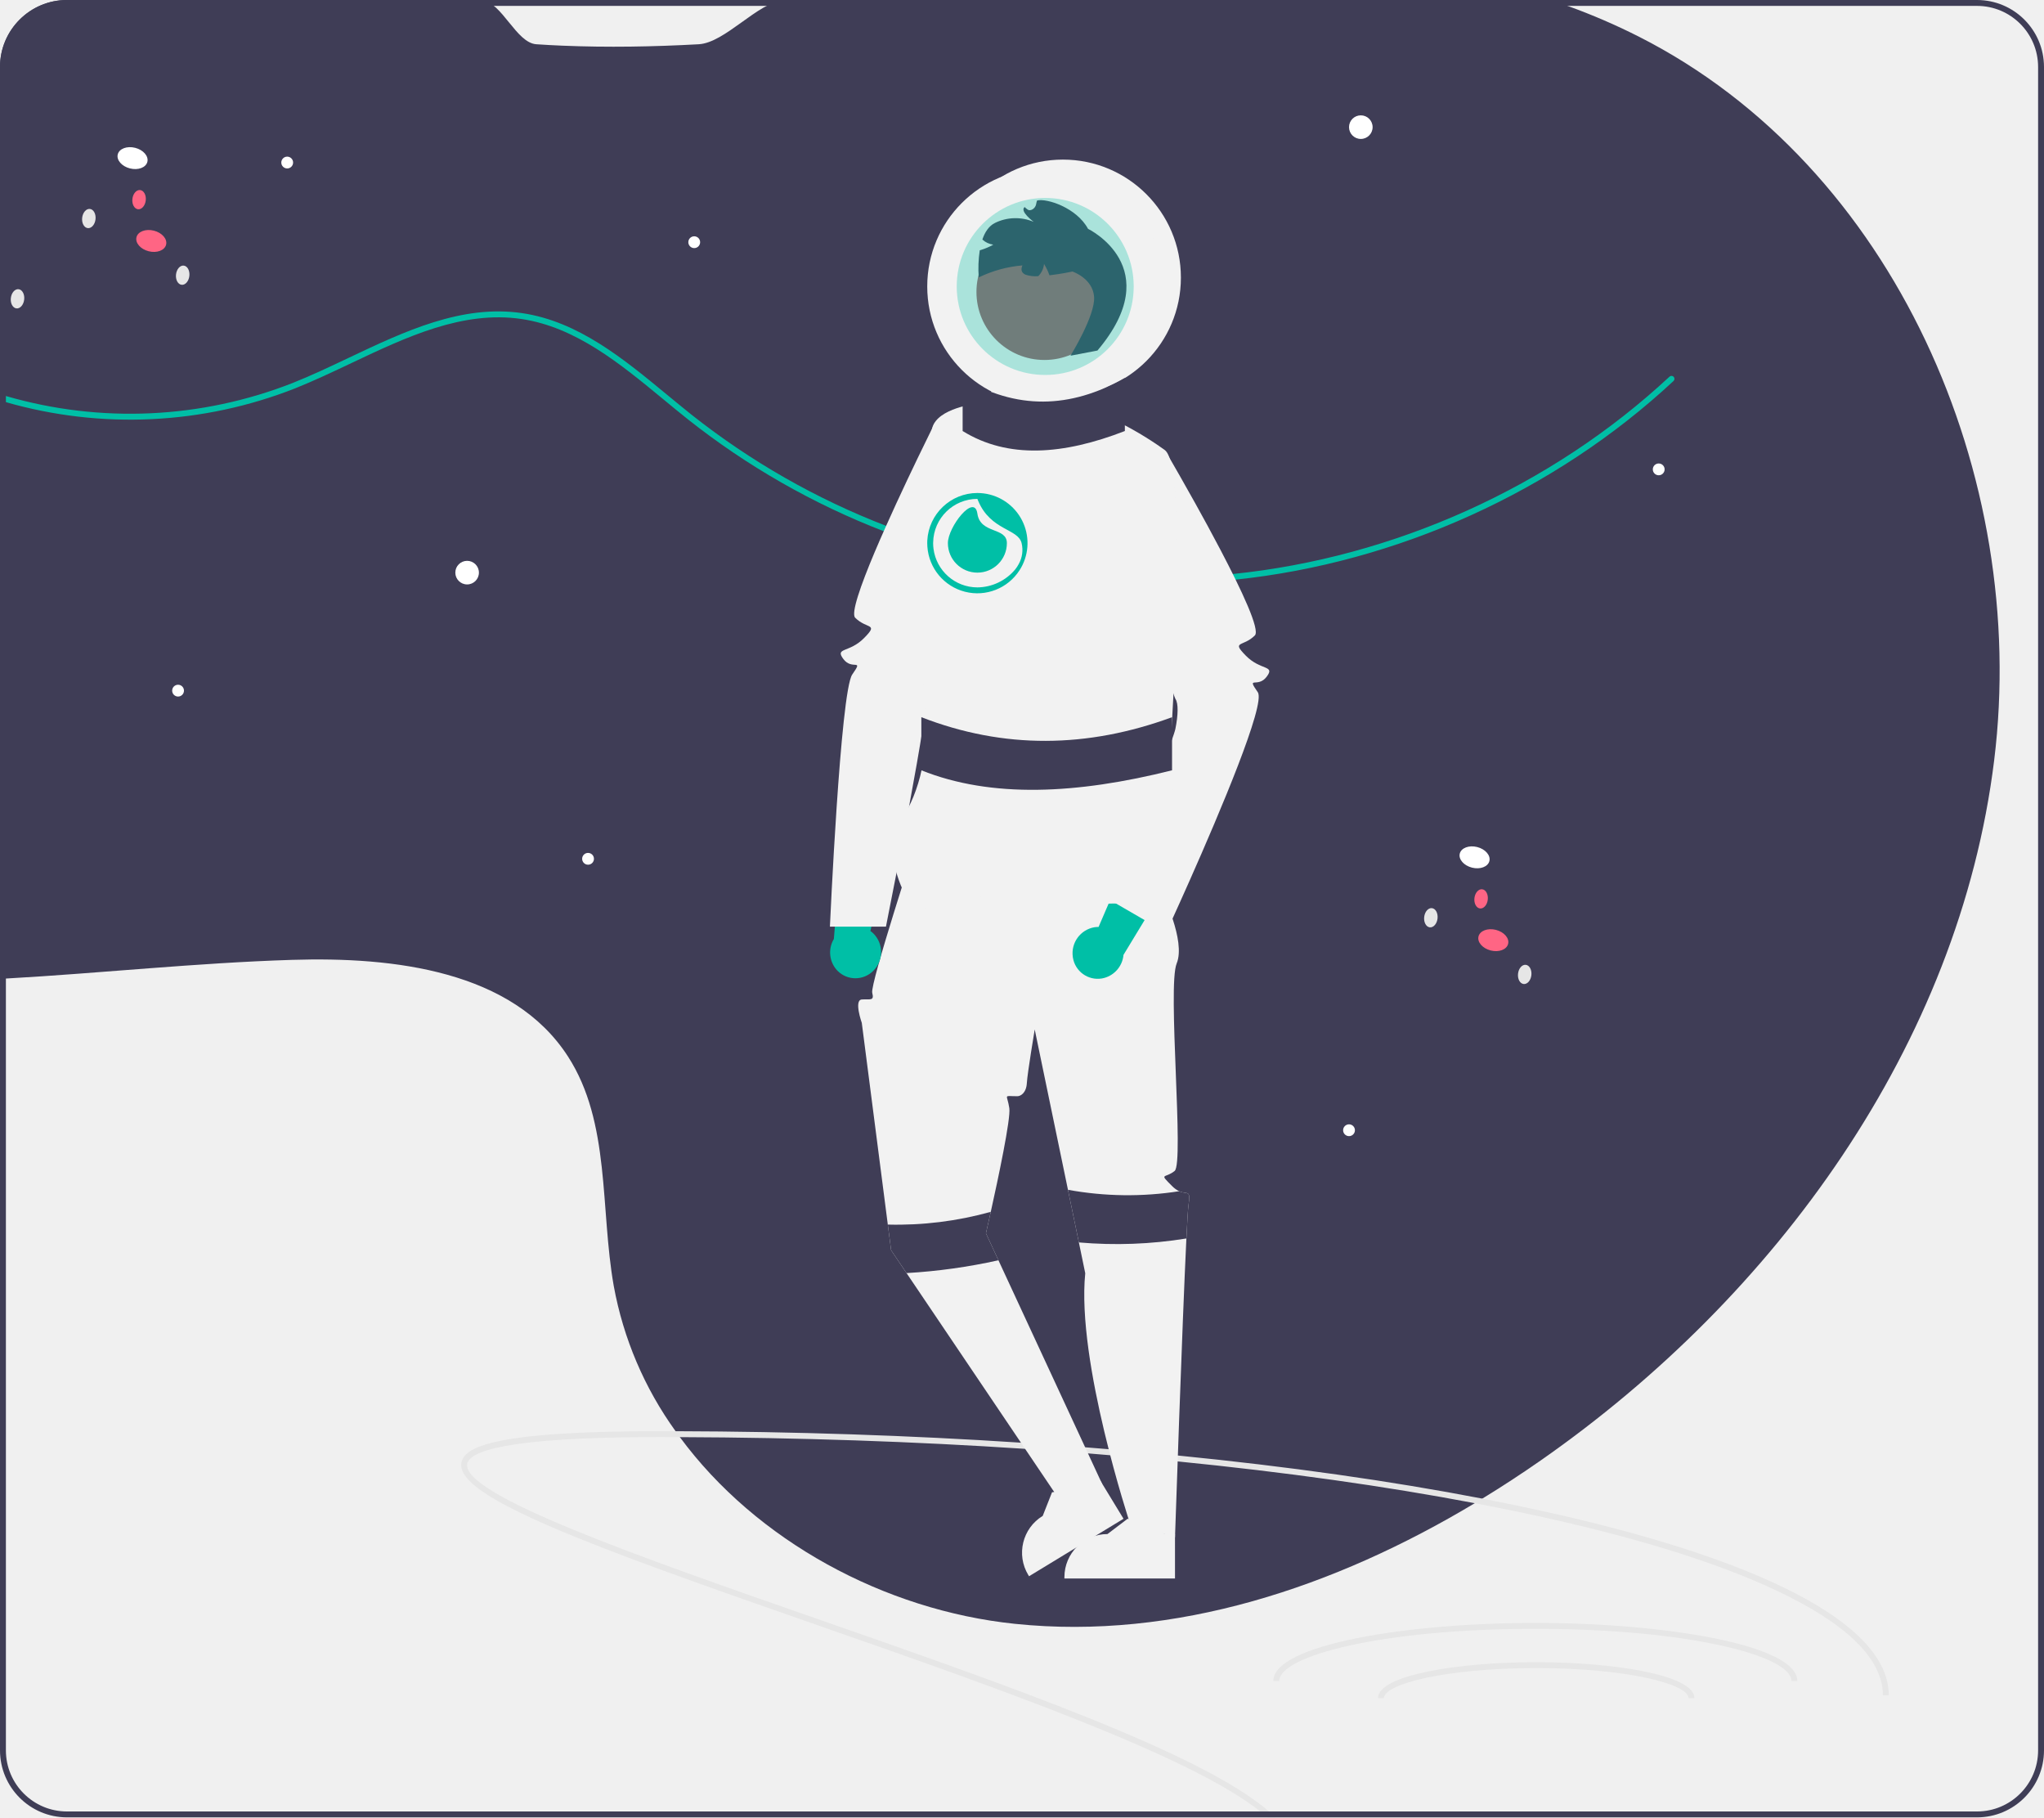
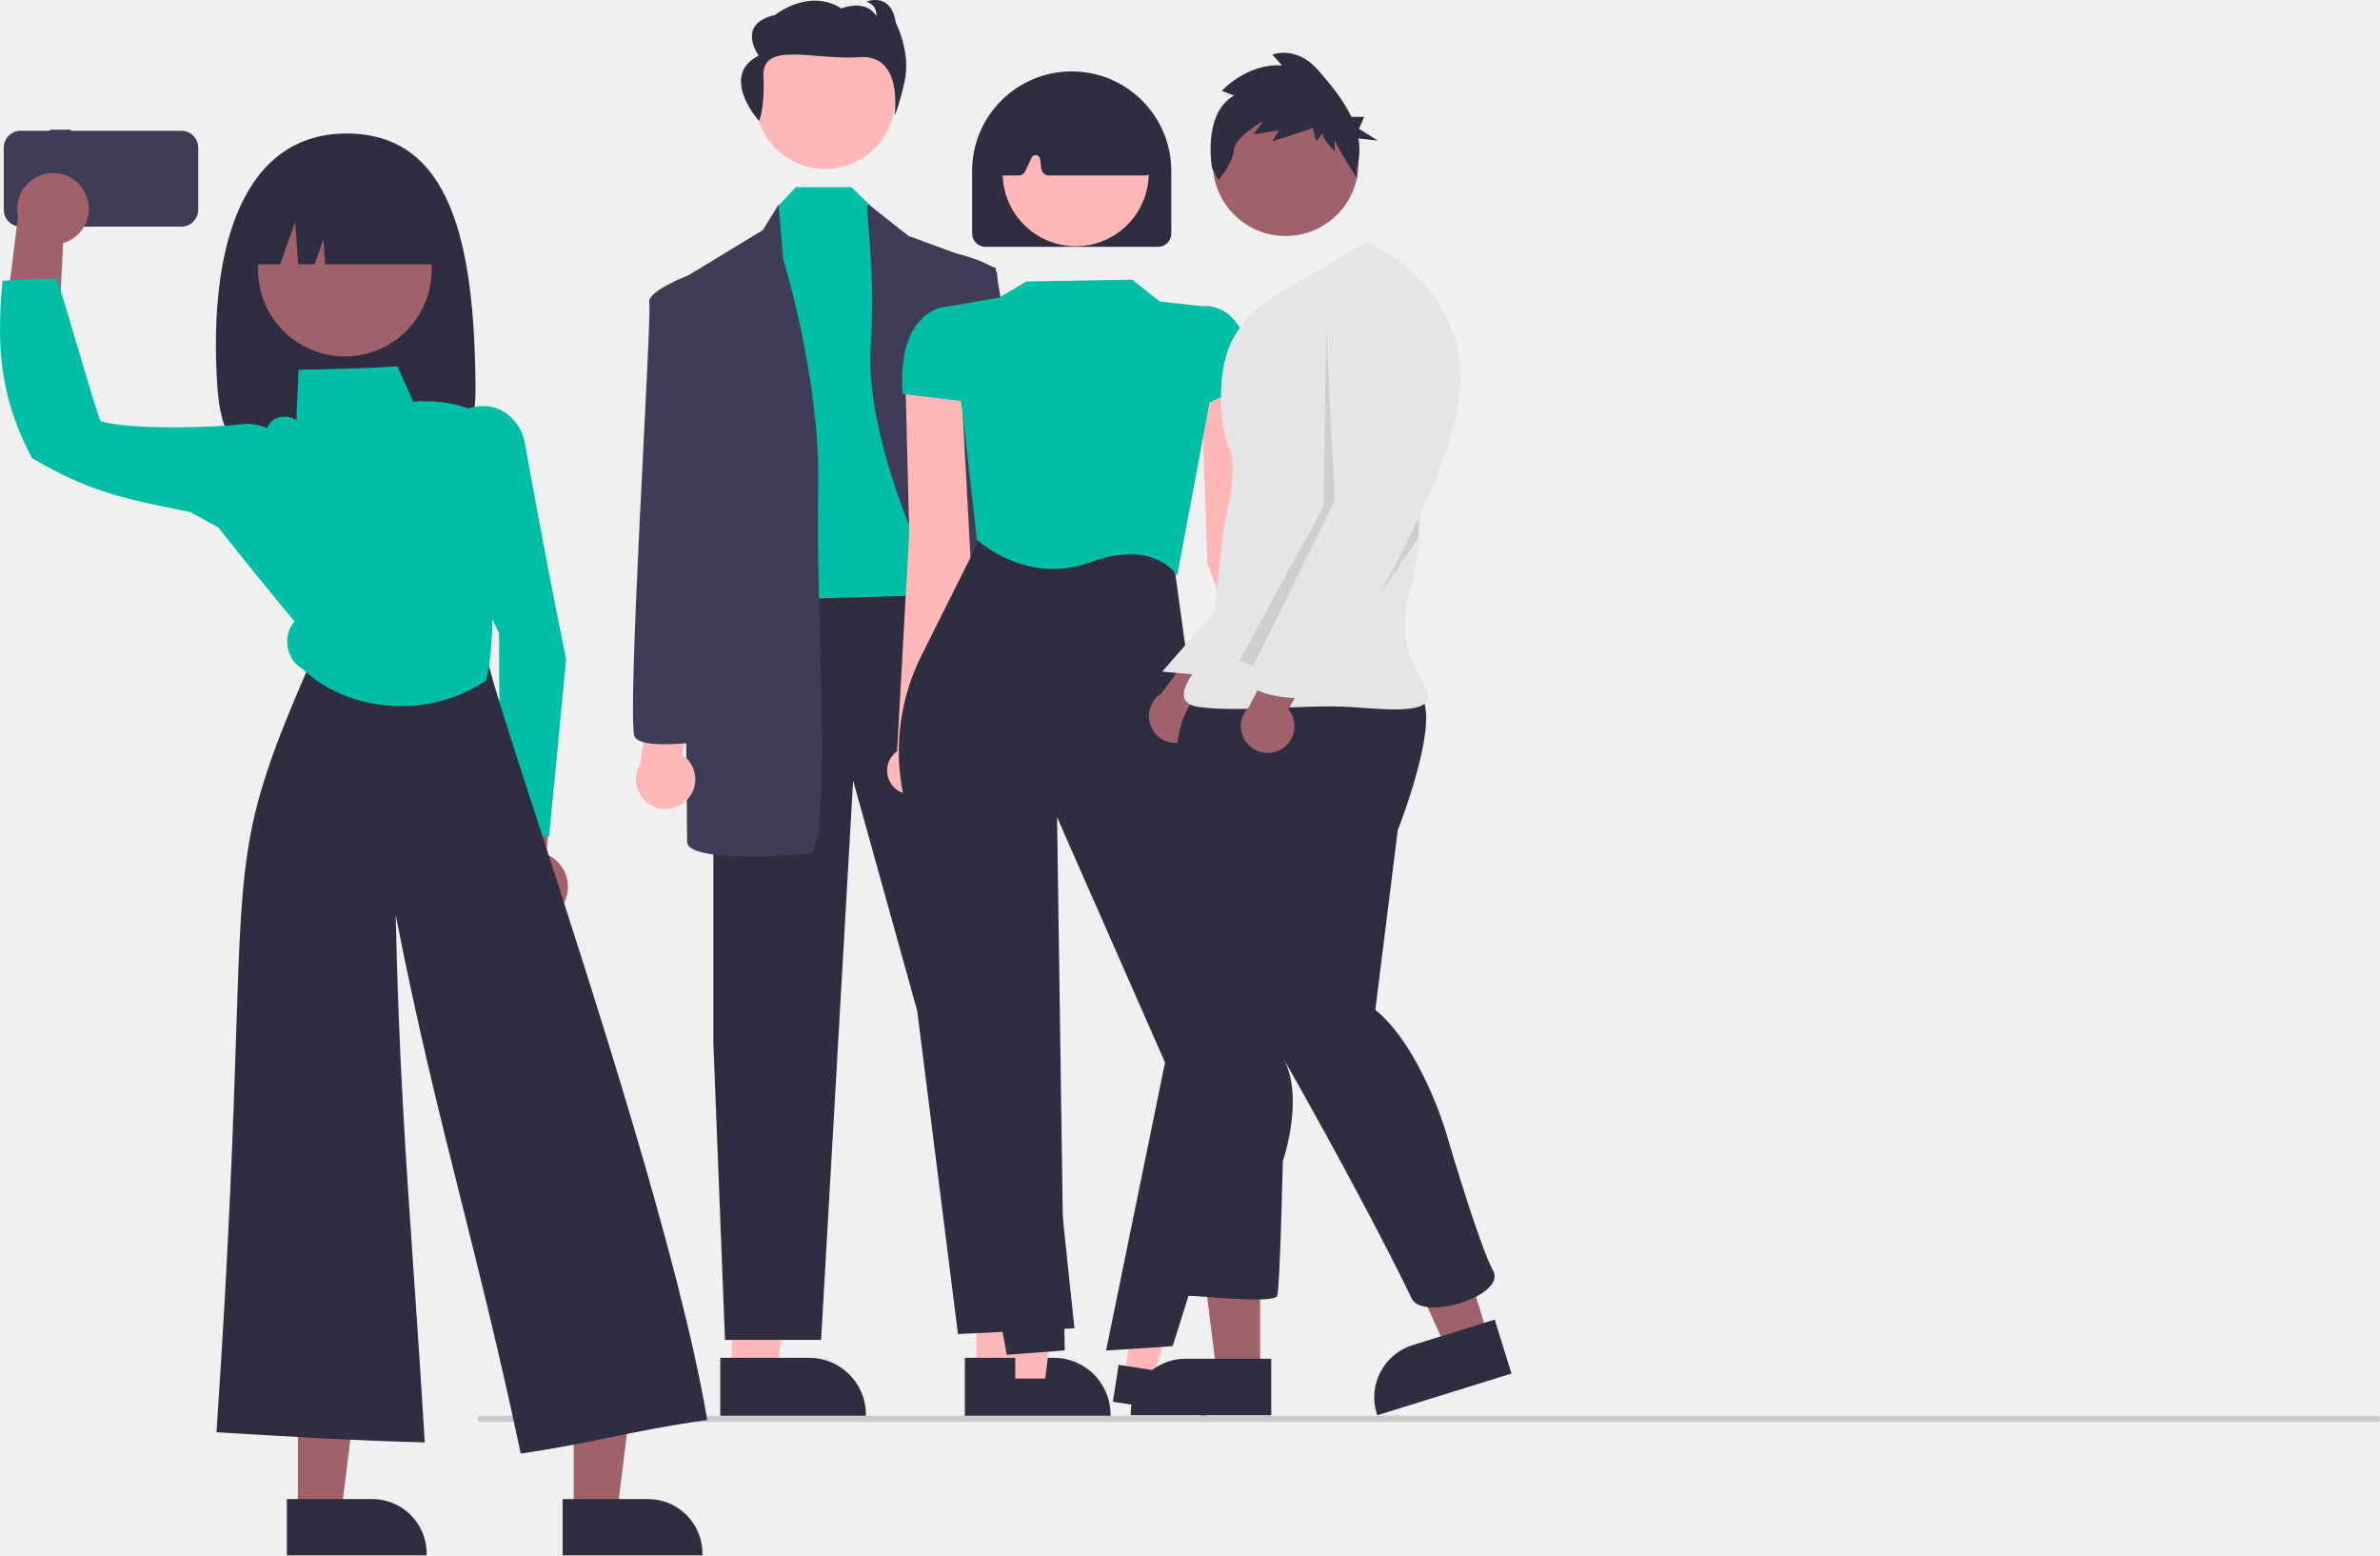
- <svg xmlns="http://www.w3.org/2000/svg" data-name="Layer 1" width="693" height="616" viewBox="0 0 693 616">
-   <path d="M929.6,399.75c-11.9,96.32-74.08,181.71-153.68,237.23q-9.69,6.765-19.86,12.98c-.85.52-1.7,1.04-2.55,1.55-47.3,28.38-101.49,46.56-155.93,40.89-44.23-4.6-87.66-28.13-113.58-63.28-.49-.66-.98-1.34-1.45-2.01a121.428,121.428,0,0,1-20.96-49.22c-4.66-26.29-1.04-55.36-15.52-77.79-18.78-29.1-59-33.84-93.61-32.75-32.35,1.01-64.65,4.51-96.96,6.33-.66.04-1.33.07-2,.11V164.69A22.717,22.717,0,0,1,276.19,142H416.92c6.81.89,11.63,14.55,18.42,15q4.41.3,8.81.48c15.43.64,30.84.37,46.23-.48,8.99-.49,19.98-14.18,28.96-15H779.2c1.94.64,3.86,1.31,5.78,2a214.757,214.757,0,0,1,24.2,10.44C895.74,198.33,941.5,303.43,929.6,399.75Z" transform="translate(-253.5 -142)" fill="#3f3d56" />
-   <path d="M820.89,271.14c-40.29,37.5-93.66,61.56-148.48,67.33q-8.07.855-16.18,1.17c-1.2.05-2.4.08-3.61.11-1.96.05-3.93.07-5.89.07q-3.525,0-7.05-.1a255.884,255.884,0,0,1-40.52-4.43c-.49-.1-.97-.19-1.46-.29q-3.165-.615-6.31-1.32-6.03-1.335-12-2.96c-1.29-.35-2.58-.71-3.87-1.09-1.85-.53-3.69-1.09-5.53-1.66-.69-.22-1.38-.43-2.07-.66q-1.05-.33-2.1-.69-6.405-2.1-12.7-4.56a255.242,255.242,0,0,1-66.37-37.91c-2.78-2.21-5.6-4.53-8.32-6.78-14.62-12.06-29.74-24.53-48.17-27.25-19.9-2.93-39.02,6.13-57.5,14.89-6.27,2.97-12.75,6.04-19.16,8.61a152.671,152.671,0,0,1-98.1,4.69c-.67-.18-1.34-.38-2-.58v-2.09c.66.2,1.33.4,2,.59a150.753,150.753,0,0,0,97.36-4.47c6.35-2.54,12.81-5.6,19.05-8.56,18.75-8.89,38.14-18.08,58.64-15.06,18.98,2.8,34.32,15.45,49.15,27.69,2.72,2.24,5.53,4.56,8.29,6.76a253.092,253.092,0,0,0,65.94,37.65h.01c4.02,1.56,8.09,3.03,12.18,4.39.59.19,1.18.38,1.77.58.66.21,1.33.42,1.99.63q2.535.81,5.08,1.54,2.49.75,5.01,1.42h.01q6.45,1.755,12.98,3.17c1.97.44,3.94.84,5.93,1.22.43.09.87.17,1.31.25a252.999,252.999,0,0,0,38.86,4.26h.01q6.795.21,13.57.05c1.18-.03,2.35-.07,3.52-.11q7.665-.3,15.31-1.08h.01c54.65-5.59,107.89-29.51,148.05-66.89a1.001,1.001,0,0,1,1.36,1.47Z" transform="translate(-253.5 -142)" fill="#00bfa6" />
-   <path d="M253.81,232.94a2.31,2.31,0,0,1-.31.72v-2.79A2.819,2.819,0,0,1,253.81,232.94Z" transform="translate(-253.5 -142)" fill="#ff6584" />
-   <ellipse cx="259.439" cy="243.279" rx="3.272" ry="2.276" transform="translate(-264.6456 332.0982) rotate(-83.62433)" fill="#e6e6e6" />
-   <ellipse cx="262.222" cy="264.487" rx="3.272" ry="2.276" transform="translate(-283.2484 353.7167) rotate(-83.62433)" fill="#3f3d56" />
-   <ellipse cx="753.442" cy="432.594" rx="3.601" ry="5.177" transform="translate(-104.4842 914.6788) rotate(-75.77932)" fill="#fff" />
-   <ellipse cx="719.599" cy="432.376" rx="3.601" ry="5.177" transform="translate(-129.8024 881.7077) rotate(-75.77932)" fill="#3f3d56" />
-   <ellipse cx="759.793" cy="460.673" rx="3.601" ry="5.177" transform="translate(-126.9114 942.016) rotate(-75.77932)" fill="#ff6584" />
-   <ellipse cx="770.439" cy="472.279" rx="3.272" ry="2.276" transform="translate(-37.97424 1043.508) rotate(-83.62433)" fill="#e6e6e6" />
-   <ellipse cx="773.222" cy="493.487" rx="3.272" ry="2.276" transform="translate(-56.57703 1065.126) rotate(-83.62433)" fill="#3f3d56" />
-   <ellipse cx="738.622" cy="453.071" rx="3.272" ry="2.276" transform="translate(-47.16909 994.8123) rotate(-83.62433)" fill="#e6e6e6" />
-   <ellipse cx="755.653" cy="446.673" rx="3.272" ry="2.276" transform="translate(-25.66983 1006.051) rotate(-83.62433)" fill="#ff6584" />
-   <ellipse cx="734.671" cy="429.386" rx="3.272" ry="2.276" transform="translate(-27.14252 969.8313) rotate(-83.62433)" fill="#3f3d56" />
-   <ellipse cx="298.442" cy="195.594" rx="3.601" ry="5.177" transform="translate(-217.9726 294.8423) rotate(-75.77932)" fill="#fff" />
-   <ellipse cx="264.599" cy="195.376" rx="3.601" ry="5.177" transform="translate(-243.2908 261.8712) rotate(-75.77932)" fill="#3f3d56" />
-   <ellipse cx="304.793" cy="223.673" rx="3.601" ry="5.177" transform="translate(-240.3998 322.1794) rotate(-75.77932)" fill="#ff6584" />
-   <ellipse cx="315.439" cy="235.279" rx="3.272" ry="2.276" transform="translate(-206.9137 380.6402) rotate(-83.62433)" fill="#e6e6e6" />
-   <ellipse cx="318.222" cy="256.487" rx="3.272" ry="2.276" transform="translate(-225.5165 402.2587) rotate(-83.62433)" fill="#3f3d56" />
-   <ellipse cx="283.622" cy="216.071" rx="3.272" ry="2.276" transform="translate(-216.1085 331.9446) rotate(-83.62433)" fill="#e6e6e6" />
-   <ellipse cx="300.653" cy="209.673" rx="3.272" ry="2.276" transform="translate(-194.6093 343.183) rotate(-83.62433)" fill="#ff6584" />
-   <ellipse cx="279.671" cy="192.386" rx="3.272" ry="2.276" transform="translate(-196.082 306.9636) rotate(-83.62433)" fill="#3f3d56" />
-   <circle cx="158.373" cy="194.095" r="4" fill="#fff" />
-   <circle cx="60.373" cy="234.095" r="2" fill="#fff" />
-   <circle cx="457.373" cy="383.095" r="2" fill="#fff" />
-   <circle cx="199.373" cy="291.095" r="2" fill="#fff" />
-   <circle cx="235.373" cy="82.095" r="2" fill="#fff" />
-   <circle cx="562.373" cy="159.095" r="2" fill="#fff" />
-   <circle cx="97.373" cy="55.095" r="2" fill="#fff" />
-   <circle cx="461.373" cy="43.095" r="4" fill="#fff" />
-   <path d="M893.87,716.6h-2c0-11.54-10.81-22.83-32.14-33.56-20.87-10.5-50.79-19.94-88.91-28.05q-8.46-1.8-17.31-3.48c-30.52-5.8-64.43-10.55-100.75-14.16q-11.265-1.125-22.85-2.09c-2.5-.22-5.02-.42-7.55-.63q-10.545-.825-21.31-1.54c-37.46-2.48-76.79-3.83-117.05-3.97-2.37-.02-4.75-.02-7.13-.02-52.43,0-64.27,4.95-64.97,9.11-1.79,10.52,58.85,31.65,117.49,52.1C594.3,712.93,661.01,736.19,683.73,756c.77.67,1.49,1.34,2.16,2h-2.75c-.73-.66-1.52-1.33-2.36-2C656.79,736.84,589.5,713.38,528.73,692.19c-74.94-26.12-120.77-42.72-118.81-54.32.85-5.02,9.23-10.77,66.95-10.77,1.89,0,3.79,0,5.68.01,40.25.11,79.58,1.43,117.08,3.89q10.995.705,21.77,1.56c2.67.21,5.33.42,7.98.65q11.88.99,23.45,2.14c37.28,3.7,72.05,8.6,103.23,14.61q7.74,1.5,15.18,3.08C850.32,669.86,893.87,692.43,893.87,716.6Z" transform="translate(-253.5 -142)" fill="#e6e6e6" />
-   <path d="M862.873,711.779h-2c0-8.54-34.888-17.684-86.825-17.684-51.936,0-86.824,9.144-86.824,17.684h-2c0-12.321,45.162-19.684,88.824-19.684S862.873,699.458,862.873,711.779Z" transform="translate(-253.5 -142)" fill="#e6e6e6" />
-   <path d="M827.976,717.595h-2c0-4.823-21.207-10.198-51.637-10.198s-51.637,5.375-51.637,10.198h-2c0-7.923,27.635-12.198,53.637-12.198S827.976,709.672,827.976,717.595Z" transform="translate(-253.5 -142)" fill="#e6e6e6" />
-   <circle cx="360.373" cy="94.095" r="40" fill="#f2f2f2" />
-   <circle cx="354.373" cy="97.095" r="40" fill="#f2f2f2" />
-   <path d="M651.872,677.04,614.38,677.039V676.565a14.594,14.594,0,0,1,14.593-14.593h.001l6.848-5.196L648.6,661.973l3.273 0Z" transform="translate(-253.5 -142)" fill="#f2f2f2" />
-   <path d="M634.419,656.791l-32.033,19.483-.246-.405a14.594,14.594,0,0,1,4.884-20.051l.001-0,3.151-7.998,13.617-2.201,2.796-1.701Z" transform="translate(-253.5 -142)" fill="#f2f2f2" />
-   <path d="M656.443,550.565c-.17,1.2-.42,5.28-.71,11.22-1.41,28.8-3.86,101.31-3.86,101.31l-15.27-4.75s-18.16-54.78-15.16-84.78l-2.16-10.44-3.7-17.84v-.01l-11.27-54.33s-2.47,14.72-2.67,18.17-2.2,4.45-3.2,4.45c-5.01,0-3.47-.89-2.74,4.06.53,3.56-3.81,23.97-6.29,35.13-.96,4.34-1.64,7.28-1.64,7.28l4.24,9.14,35.15,75.8-13.29,7.12-53.02-78.58-5.23-7.75-1.12-8.69-8.82-68.37s-2.75-7.73,0-7.93c2.76-.21,4.32.66,3.54-2.27-.78-2.94,15.22-51.94,15.22-51.94l83,18s8.18,16.26,5,24c-3.19,7.74,2.61,67.68-.7,70.34-3.3,2.66-5.43.53-.87,5.1a8.386,8.386,0,0,0,2.43,1.76C656.123,547.045,657.243,544.965,656.443,550.565Z" transform="translate(-253.5 -142)" fill="#f2f2f2" />
-   <circle cx="354.113" cy="98.96" r="23.056" fill="#a0616a" />
-   <path d="M625.58,260.816l-9.14,1.75s8.5-13.72,8-20c-.5-6.28-7.34-8.53-7.34-8.53s-3.79.82-7.78,1.28a20.061,20.061,0,0,0-1.85-3.85,6.716,6.716,0,0,1-1.96,4.14,10.935,10.935,0,0,1-4.33-.5c-1.58-.72-1.55-1.97-1.03-3.14a41.624,41.624,0,0,0-14.82,4.07,40.899,40.899,0,0,1,.35-9.2c.22-.06.44-.13.66-.2a20.414,20.414,0,0,0,3.92-1.71,6.752,6.752,0,0,1-3.7-1.74c.84-2.46,2.18-4.59,4.29-5.63a15.815,15.815,0,0,1,13.13-.35s-4.89-3.57-3.09-5.03c.12.12.24.23.37.34.17.14.36.29.54.43,1.11.9,2.77-.37,2.99-1.73a4.586,4.586,0,0,1,.1-.51c.03-.14.07-.28.11-.41a3.394,3.394,0,0,1,.12-.34c3.33-.8,13.4,2.45,17.27,9.61C622.39,219.566,649.44,232.566,625.58,260.816Z" transform="translate(-253.5 -142)" fill="#3f3d56" />
-   <path d="M617.228,466.376a8.934,8.934,0,0,1,7.321-10.083,8.571,8.571,0,0,1,1.413-.103l24.107-55.982L666.606,412.624l-32.198,53.034a8.909,8.909,0,0,1-7.366,8.003,8.526,8.526,0,0,1-9.78-7.053Q617.243,466.492,617.228,466.376Z" transform="translate(-253.5 -142)" fill="#00bfa6" />
-   <path d="M549.697,470.94a8.934,8.934,0,0,0-.006-12.461,8.571,8.571,0,0,0-1.084-.913l13.355-59.471-20.677.341-5.074,61.835a8.909,8.909,0,0,0,1.264,10.803,8.526,8.526,0,0,0,12.057.033Q549.616,471.024,549.697,470.94Z" transform="translate(-253.5 -142)" fill="#00bfa6" />
-   <path d="M682.943,371.385c-3,4-7-.51-3,5.25,2.75,3.96-13.01,41.08-23.1,63.82-4.56,10.29-7.97,17.64-7.97,17.64l-17.01-9.85-1.99-1.15s15.6-39.26,20.62-53.37c.83-2.34,1.38-3.99,1.51-4.65.94-4.69,1.06-8.71,0-10.2a13.905,13.905,0,0,1-.64-1.71c-2.01-5.89-8.13-25.78-13.86-44.59-1.67-5.52-3.32-10.94-4.82-15.89-3.85-12.71-6.74-22.3-6.74-22.3l23,1s.38.64,1.05,1.8c1.6,2.76,4.88,8.45,8.68,15.29,2.74,4.92,5.76,10.45,8.61,15.89,7.26,13.84,13.51,27.17,11.66,29.02-4,4-8.09,1.73-3.05,6.86C680.943,369.385,685.943,367.385,682.943,371.385Z" transform="translate(-253.5 -142)" fill="#f2f2f2" />
-   <path d="M655.44,424.566c-6-5.94-4.89-33.01-4.89-33.01s5.97-90.9-2.11-96.99a112.674,112.674,0,0,0-17.76-10.49c-.36-.16-.55-.25-.55-.25l-5.16-14.55-31.79-1.65-5.55,10.78s-.87.06-2.23.25c-5.08.7-17.02,3.18-15.96,10.91,1.34,9.8-8.12,69.99-11,73s-2.12,14.01,5,21,2,26-3,34a27.385,27.385,0,0,0-3.96,16.34s3.96,21.66,13.96,14.66c3.81-2.67,9.22-3.01,15.73-2.52.063.005.132.013.196.018l-.196.982c9.04.67,20.21,2.94,32.16,2.81l-.354-1.005c.119-.001.235.006.354.005,2.02-.02,4.05-.11,6.11-.29,17.82-1.55,25.69,3.35,28-2C654.75,441.216,661.44,430.506,655.44,424.566Z" transform="translate(-253.5 -142)" fill="#f2f2f2" />
-   <circle cx="354.373" cy="97.095" r="30" fill="#00bfa6" opacity="0.3" />
-   <path d="M593.443,284.385s-4.56,15.14-9.87,32.61c-1.67,5.5-3.42,11.23-5.12,16.8-5.55,18.11-10.61,34.43-11.08,35.08-1.06,1.49-.93,5.51,0,10.2.19.94-.24,4.6-1.05,9.85-1.06,6.89-2.77,16.51-4.59,26.33-1.45,7.85-2.97,15.82-4.28,22.61-2.05,10.54-3.58,18.23-3.58,18.23h-19s3.57-79.71,7.57-85.46c4-5.76,0-1.25-3-5.25s2-2,7.04-7.14c5.04-5.13.96-2.86-3.04-6.86-1.48-1.48,1.83-10.91,6.59-22.2,2.22-5.24,4.75-10.89,7.25-16.33,5.17-11.23,10.24-21.56,12.25-25.64,0-.01.01-.02.01-.03l.9-1.8Z" transform="translate(-253.5 -142)" fill="#f2f2f2" />
-   <path d="M634.873,288.095c-20.879,8.11-39.651,9.508-55,0v-18c18.077,10.846,36.417,10.55,55,0Z" transform="translate(-253.5 -142)" fill="#3f3d56" />
-   <path d="M650.873,403.095c-32.267,8.11-61.279,9.508-85,0v-18c27.937,10.846,56.281,10.55,85,0Z" transform="translate(-253.5 -142)" fill="#3f3d56" />
-   <path d="M656.443,550.565c-.17,1.2-.42,5.28-.71,11.22a147.584,147.584,0,0,1-36.45,1.34l-3.7-17.84a112.887,112.887,0,0,0,37.72.48C656.123,547.045,657.243,544.965,656.443,550.565Z" transform="translate(-253.5 -142)" fill="#3f3d56" />
-   <path d="M592.013,569.175a195.433,195.433,0,0,1-31.16,4.34l-5.23-7.75-1.12-8.69a118.572,118.572,0,0,0,34.91-4.32c-.96,4.34-1.64,7.28-1.64,7.28Z" transform="translate(-253.5 -142)" fill="#3f3d56" />
-   <path d="M594.873,326.095a10,10,0,0,1-20,0c0-5.523,9-17,10-10S594.873,320.572,594.873,326.095Z" transform="translate(-253.5 -142)" fill="#00bfa6" />
-   <path d="M585.96,309.14c-.36-.03-.72-.04-1.09-.04a17.026,17.026,0,0,0-16.98,16.11c-.01.29-.02.59-.02.89,0,.41.01.81.05,1.21a16.987,16.987,0,0,0,31.24,7.98,15.947,15.947,0,0,0,1.04-1.85,16.989,16.989,0,0,0-14.24-24.3ZM597.7,335a16.918,16.918,0,0,1-12.83,6.1,15.022,15.022,0,0,1-14.88-13.13,14.44,14.44,0,0,1-.12-1.87,2.261,2.261,0,0,1,.01-.26,15.002,15.002,0,0,1,14.99-14.74c.09.24.18.47.28.69,4.27,10.1,13.53,9.34,14.72,14.31a9.831,9.831,0,0,1-.98,7.09A11.521,11.521,0,0,1,597.7,335Z" transform="translate(-253.5 -142)" fill="#00bfa6" />
-   <path d="M923.81,142H276.19a22.717,22.717,0,0,0-22.69,22.69V735.31A22.717,22.717,0,0,0,276.19,758H923.81a22.717,22.717,0,0,0,22.69-22.69V164.69A22.717,22.717,0,0,0,923.81,142ZM944.5,735.31A20.712,20.712,0,0,1,923.81,756H276.19a20.712,20.712,0,0,1-20.69-20.69V164.69A20.712,20.712,0,0,1,276.19,144H923.81a20.712,20.712,0,0,1,20.69,20.69Z" transform="translate(-253.5 -142)" fill="#3f3d56" />
+ <svg xmlns="http://www.w3.org/2000/svg" data-name="Layer 1" width="766.802" height="500.948" viewBox="0 0 766.802 500.948">
+   <path id="ae90ee98-50a6-4343-bcab-c7717b4ab754-144" data-name="Path 133" d="M880.509,613.599a158.394,158.394,0,0,1-7.4,43.785c-.1.329-.211.653-.319.982h-27.613c.029-.295.059-.624.088-.982,1.841-21.166-8.677-148.453-21.369-170.483C825.008,488.688,882.65,546.345,880.509,613.599Z" transform="translate(-217.0096 -201.3655)" fill="#f0f0f0" />
+   <path id="ace95f5d-9239-4670-9a5e-89bd21d3a3cd-145" data-name="Path 134" d="M878.437,657.384c-.231.329-.471.658-.717.982h-20.716c.157-.28.339-.609.55-.982,3.422-6.176,13.551-24.642,22.953-43.785,10.1-20.572,19.374-41.924,18.593-49.652C899.342,565.689,906.334,618.823,878.437,657.384Z" transform="translate(-217.0096 -201.3655)" fill="#f0f0f0" />
+   <path id="b1e24b1a-80e9-492b-ae8f-155b8492cb31-146" data-name="Path 133" d="M947.932,633.824a86.835,86.835,0,0,1-4.057,24.004c-.055.18-.116.358-.175.538H928.562c.016-.162.032-.342.048-.538,1.009-11.604-4.757-81.384-11.715-93.462C917.505,565.345,949.106,596.954,947.932,633.824Z" transform="translate(-217.0096 -201.3655)" fill="#f0f0f0" />
+   <path id="b092796d-fbce-4787-85db-a435af6317d1-147" data-name="Path 134" d="M946.796,657.827c-.127.18-.258.361-.393.538H935.046c.086-.154.186-.334.302-.538,1.876-3.386,7.429-13.509,12.583-24.004,5.537-11.278,10.621-22.983,10.193-27.22C958.256,607.558,962.09,636.687,946.796,657.827Z" transform="translate(-217.0096 -201.3655)" fill="#f0f0f0" />
+   <path id="f749498b-12ad-4a63-9639-cd9a5a319912-148" data-name="Path 133" d="M804.932,633.824a86.835,86.835,0,0,1-4.057,24.004c-.055.18-.116.358-.175.538H785.562c.016-.162.032-.342.048-.538,1.009-11.604-4.757-81.384-11.715-93.462C774.505,565.345,806.106,596.954,804.932,633.824Z" transform="translate(-217.0096 -201.3655)" fill="#f0f0f0" />
+   <path id="a1477d31-24e2-4198-a2a2-41d3c8f4997f-149" data-name="Path 134" d="M803.796,657.827c-.127.18-.258.361-.393.538H792.046c.086-.154.186-.334.302-.538,1.876-3.386,7.429-13.509,12.583-24.004,5.537-11.278,10.621-22.983,10.193-27.22C815.256,607.558,819.09,636.687,803.796,657.827Z" transform="translate(-217.0096 -201.3655)" fill="#f0f0f0" />
+   <polygon points="314.574 442.1 329.13 442.1 336.055 385.955 314.572 385.956 314.574 442.1" fill="#ffb7b7" />
+   <path d="M527.871,638.713l28.666-.001h.001a18.269,18.269,0,0,1,18.268,18.268v.594l-46.935.002Z" transform="translate(-217.0096 -201.3655)" fill="#2f2e41" />
+   <polygon points="235.763 442.1 250.319 442.1 257.243 385.955 235.76 385.956 235.763 442.1" fill="#ffb7b7" />
+   <path d="M449.059,638.713l28.666-.001h.001a18.269,18.269,0,0,1,18.268,18.268v.594l-46.935.002Z" transform="translate(-217.0096 -201.3655)" fill="#2f2e41" />
+   <polygon points="229.832 187.638 229.832 335.879 233.585 431.579 264.547 431.579 274.867 251.438 295.508 325.559 308.644 429.702 346.173 427.826 320.841 187.638 229.832 187.638" fill="#2f2e41" />
+   <circle cx="265.824" cy="31.891" r="22.518" fill="#ffb8b8" />
+   <polygon points="256.468 60.275 250.473 66.606 244.844 193.268 311.458 191.391 295.508 80.68 281.435 67.193 274.294 60.275 256.468 60.275" fill="#00bfa6" />
+   <path d="M462.791,275.477l5.056-8.207,1.511,17.589s12.197,39.406,11.259,74.12,4.691,116.341-2.815,117.279-39.406,2.815-39.406-3.753-1.876-181.079-1.876-181.079Z" transform="translate(-217.0096 -201.3655)" fill="#3f3d56" />
+   <path d="M496.933,267.27l12.77,10.083,28.147,10.321s0,120.094,5.629,148.241,15.95,30.962,2.815,31.9-12.197-3.753-12.197-3.753,9.382-46.912-2.815-56.294-35.653-63.8-33.776-93.823S495.057,267.27,496.933,267.27Z" transform="translate(-217.0096 -201.3655)" fill="#3f3d56" />
+   <path d="M461.531,240.302s1.913-3.36,1.468-14.584,16.647-4.876,30.929-5.947S505.187,238.51,505.187,238.51s1.03-1.178,3.236-10.738-2.803-19.088-2.803-19.088c-1.475-10.046-9.425-6.827-9.425-6.827,3.829,1.49,3.093,4.677,3.093,4.677-3.241-5.682-11.191-2.462-11.191-2.462-10.603-6.654-21.349,2.108-21.349,2.108-12.809,2.907-5.297,13.093-5.297,13.093C448.57,225.784,461.531,240.302,461.531,240.302Z" transform="translate(-217.0096 -201.3655)" fill="#2f2e41" />
+   <path d="M438.429,458.94a9.499,9.499,0,0,0-1.684-14.467l4.056-21.324-12.357-5.625-5.305,30.193a9.55,9.55,0,0,0,15.29,11.223Z" transform="translate(-217.0096 -201.3655)" fill="#ffb7b7" />
+   <path d="M441.212,291.427l-2.491-1.336S425.262,295.18,426.2,298.933s-7.506,135.106-4.691,139.797,25.332.938,25.332.938Z" transform="translate(-217.0096 -201.3655)" fill="#3f3d56" />
+   <path d="M548.32,450.096A9.499,9.499,0,0,1,547.986,435.535l-6.968-20.557,11.46-7.281,9.432,29.169a9.55,9.55,0,0,1-13.591,13.231Z" transform="translate(-217.0096 -201.3655)" fill="#ffb7b7" />
+   <path d="M537.321,432.174s22.82.601,24.959-4.434-24.398-133.956-23.989-137.803-13.623-7.024-13.623-7.024l-2.282,1.668Z" transform="translate(-217.0096 -201.3655)" fill="#3f3d56" />
+   <path d="M638.181,437.975l-14.128-69.229L617.847,317.613,604.097,326.508l1.899,56.348L627.942,441.238a7.65,7.65,0,1,0,10.239-3.263Z" transform="translate(-217.0096 -201.3655)" fill="#ffb7b7" />
+   <path d="M506.041,443.328l3.911-70.548-1.295-51.492,18.177,6.801,3.035,56.025-13.222,60.953a7.65,7.65,0,1,1-10.605-1.74Z" transform="translate(-217.0096 -201.3655)" fill="#ffb7b7" />
+   <polygon points="327.101 447.07 336.389 447.07 340.808 411.244 327.1 411.245 327.101 447.07" fill="#ffb7b7" />
+   <path d="M541.741,645.403l18.292-.001h.001a11.657,11.657,0,0,1,11.657,11.657v.379l-29.949.001Z" transform="translate(-217.0096 -201.3655)" fill="#2f2e41" />
+   <polygon points="362.281 442.96 371.46 444.38 381.305 409.651 367.757 407.556 362.281 442.96" fill="#ffb7b7" />
+   <path d="M577.413,640.966l18.077,2.796.001 0a11.657,11.657,0,0,1,9.737,13.302l-.058.374-29.597-4.578Z" transform="translate(-217.0096 -201.3655)" fill="#2f2e41" />
+   <path d="M541.383,637.739l-.048-.26L507.71,455.683a68.675,68.675,0,0,1,6.068-42.944l20.351-40.703,60.727,8.227,7.167,51.821,25.54,98.856-.025.08L594.816,634.961l-21.445,1.411,18.997-92.782L557.583,464.585l2.453,171.74Z" transform="translate(-217.0096 -201.3655)" fill="#2f2e41" />
+   <path d="M596.27,386.895l-.401-.628c-.072-.113-7.448-11.227-27.521-3.806-20.491,7.576-36.369-7.057-36.527-7.205l-.079-.074-4.641-41.362-5.478-33.578,17.439-3.059,8.574-5.144,34.092-.607,8.971,7.056,14.729,1.605,1.348,30.595-.006.033Z" transform="translate(-217.0096 -201.3655)" fill="#00bfa6" />
+   <path d="M601.156,333.648V307.449l4.142-7.559.168-.005a12.417,12.417,0,0,1,8.579,3.898c4.166,4.233,6.053,11.285,5.609,20.961l-.008.177Z" transform="translate(-217.0096 -201.3655)" fill="#00bfa6" />
+   <path d="M528.962,330.8l-21.111-2.534-.017-.243c-.72-10.527,1.117-18.342,5.461-23.226a13.391,13.391,0,0,1,8.651-4.71l.122-.006,5.715,5.195Z" transform="translate(-217.0096 -201.3655)" fill="#00bfa6" />
+   <path d="M590.074,280.875H534.522a4.315,4.315,0,0,1-4.31-4.31V256.451a32.086,32.086,0,1,1,64.172,0v20.114A4.315,4.315,0,0,1,590.074,280.875Z" transform="translate(-217.0096 -201.3655)" fill="#2f2e41" />
+   <circle cx="346.578" cy="55.787" r="23.524" fill="#ffb7b7" />
+   <path d="M585.948,257.888H554.89a2.398,2.398,0,0,1-2.376-2.098l-.402-3.217a1.437,1.437,0,0,0-2.727-.429l-2.036,4.362a2.404,2.404,0,0,1-2.17,1.381H540.461a2.394,2.394,0,0,1-2.384-2.623l1.86-19.43a2.413,2.413,0,0,1,1.368-1.95c14.224-6.64,28.647-6.632,42.871.025a2.398,2.398,0,0,1,1.355,1.838l2.787,19.405a2.394,2.394,0,0,1-2.37,2.735Z" transform="translate(-217.0096 -201.3655)" fill="#2f2e41" />
+   <path d="M598.727,440.175a8.592,8.592,0,0,0,4.604-12.344l20.135-22.953-15.718-2.168-16.711,22.129a8.639,8.639,0,0,0,7.69,15.337Z" transform="translate(-217.0096 -201.3655)" fill="#9f616a" />
+   <polygon points="406 442.234 391.957 442.233 385.276 388.067 406.003 388.068 406 442.234" fill="#9f616a" />
+   <path d="M626.591,657.212l-45.281-.002v-.573a17.625,17.625,0,0,1,17.625-17.624h.001l27.656.001Z" transform="translate(-217.0096 -201.3655)" fill="#2f2e41" />
+   <polygon points="479.511 430.482 466.099 434.646 443.656 384.897 463.451 378.752 479.511 430.482" fill="#9f616a" />
+   <path d="M703.977,643.786,660.733,657.212l-.17-.547a17.625,17.625,0,0,1,11.605-22.058l.001-0,26.412-8.2Z" transform="translate(-217.0096 -201.3655)" fill="#2f2e41" />
+   <path id="f1066638-9b86-4717-bcc8-db5f2da468bd-150" data-name="Path 973" d="M612.256,393.871l-20.798,23.819,16.282,1.465Z" transform="translate(-217.0096 -201.3655)" fill="#e6e6e6" />
+   <path id="af262a15-c86f-47ab-a56c-b4ab6ae66702-151" data-name="Path 975" d="M604.129,424.574s-7.224,3.612-8.127,19.867S598.711,503.14,598.711,503.14s-3.612,18.963,0,36.12-3.612,79.463.903,79.463,27.993,2.709,28.896,0,1.806-43.345,1.806-43.345,7.224-20.77,0-33.408c0,0,25.224,44.045,41.538,77.659,3.571,7.357,30.702-.903,26.188-9.031s-15.351-45.151-15.351-45.151-8.127-27.091-22.575-38.83l7.224-57.793s15.352-38.83,6.323-44.248S604.129,424.574,604.129,424.574Z" transform="translate(-217.0096 -201.3655)" fill="#2f2e41" />
+   <circle id="fbcb1e7b-18f5-4394-a5dd-21324d3d96d7" data-name="Ellipse 182" cx="414.209" cy="52.537" r="23.478" fill="#a0616a" />
+   <path id="f91d5893-36b1-4b4e-ad68-e940b5b31ca4-152" data-name="Path 976" d="M657.407,279.187,628.219,296.344s-11.176,6.294-15.351,17.157c-4.45,11.578-1.864,27.879,0,31.606,3.612,7.224-1.515,25.285-1.515,25.285l-4.515,41.538s-16.254,15.351-3.612,17.157,35.217-.903,48.763,0,28.896,2.709,24.381-6.323S666.438,407.412,671.856,389.356c4.24-14.132,4.056-66.973,3.776-89.289a17.965,17.965,0,0,0-8.725-15.181Z" transform="translate(-217.0096 -201.3655)" fill="#e5e5e5" />
+   <path id="ab5b7163-34aa-4542-8f5b-346ef47d8115-153" data-name="Path 980" d="M644.317,307.633l2.709,55.084-26.253,53.166-4.452-1.694,27.091-49.666Z" transform="translate(-217.0096 -201.3655)" opacity="0.1" style="isolation:isolate" />
+   <path id="a0747de6-ab5b-4f6b-918c-fa029658d911-154" data-name="Path 982" d="M674.113,374.455v-6.323L643.413,418.703Z" transform="translate(-217.0096 -201.3655)" opacity="0.1" style="isolation:isolate" />
+   <path id="fa11fa6f-8d0b-4738-bd9e-1b384a1b66c7-155" data-name="Path 983" d="M614.556,232.153l-3.878-1.552s8.117-8.935,19.407-8.158l-3.176-3.496s7.763-3.108,14.82,5.05c3.71,4.288,8.002,9.33,10.68,15.007h4.157l-1.734,3.82,6.072,3.82-6.232-.684a21.138,21.138,0,0,1-.59,9.894l.171,3.02s-7.228-11.184-7.228-12.735v3.885s-3.882-3.496-3.882-5.827l-2.117,2.72-1.059-4.272-13.056,4.272,2.116-3.498-8.117,1.165,3.176-4.272s-9.174,5.05-9.527,9.324-4.94,9.712-4.94,9.712l-2.117-3.885S604.326,237.98,614.556,232.153Z" transform="translate(-217.0096 -201.3655)" fill="#2f2e41" />
+   <path d="M629.746,442.73a8.592,8.592,0,0,0,2.339-12.966l15.741-26.163-15.853.656-12.517,24.744a8.639,8.639,0,0,0,10.29,13.728Z" transform="translate(-217.0096 -201.3655)" fill="#9f616a" />
+   <path id="b6ea18e9-d072-4df0-8b87-7f4e4805b6d9-156" data-name="Path 981" d="M665.535,290.928l6.772-1.354s20.318,14.9,13.997,44.699S651.989,409.223,651.989,409.223s-6.323,8.127-8.127,9.933-5.418,0-3.612,2.709-2.709,4.515-2.709,4.515-19.867,0-18.06-7.224S651.99,360.456,651.99,360.456l-4.515-47.86S643.861,289.122,665.535,290.928Z" transform="translate(-217.0096 -201.3655)" fill="#e5e5e5" />
+   <path d="M982.812,659.366h-611a1,1,0,1,1,0-2h611a1,1,0,1,1,0,2Z" transform="translate(-217.0096 -201.3655)" fill="#cacaca" />
+   <path d="M233.117,243.135v.344H223.688a5.457,5.457,0,0,0-5.457,5.457v19.976a5.457,5.457,0,0,0,5.457,5.457h51.726a5.457,5.457,0,0,0,5.457-5.457V248.937a5.457,5.457,0,0,0-5.457-5.457h-35.586v-.344Z" transform="translate(-217.0096 -201.3655)" fill="#3f3d56" />
+   <path d="M370.218,326.103c.219,29.48-18.617,25.022-41.583,25.022s-39.58,4.391-41.583-25.022c-3.182-46.738,9.094-81.738,41.583-81.738C362.243,244.366,369.871,279.366,370.218,326.103Z" transform="translate(-217.0096 -201.3655)" fill="#2f2e41" />
+   <path d="M244.441,263.574a11.456,11.456,0,0,1-7.077,16.078L235.269,320.309l-17.038-12.54,4.602-36.686a11.518,11.518,0,0,1,21.608-7.509Z" transform="translate(-217.0096 -201.3655)" fill="#a0616a" />
+   <path d="M398.084,493.342a11.456,11.456,0,0,0-5.004-16.839L396.1,435.905l-18.477,10.304-.036,36.974a11.518,11.518,0,0,0,20.496,10.16Z" transform="translate(-217.0096 -201.3655)" fill="#a0616a" />
+   <polygon points="95.985 487.409 109.952 487.408 116.596 433.535 95.982 433.536 95.985 487.409" fill="#a0616a" />
+   <path d="M309.432,684.214l27.506-.001h.001a17.529,17.529,0,0,1,17.529,17.529v.57l-45.035.002Z" transform="translate(-217.0096 -201.3655)" fill="#2f2e41" />
+   <polygon points="184.846 487.409 198.813 487.408 205.458 433.535 184.844 433.536 184.846 487.409" fill="#a0616a" />
+   <path d="M398.293,684.214l27.506-.001h.001a17.529,17.529,0,0,1,17.529,17.529v.57l-45.035.002Z" transform="translate(-217.0096 -201.3655)" fill="#2f2e41" />
+   <path d="M393.884,470.973l-.607-.11c-5.087-.921-10.237-1.852-14.764-2.826l-.448-.097-.002-.458c-.078-20.65-.155-41.297-.27-62.13a131.326,131.326,0,0,1-13.131-70.393l.026-.256.21-.15a13.505,13.505,0,0,1,13.61-1.052,15.089,15.089,0,0,1,7.746,11.455c4.117,22.438,8.379,45.674,13.133,68.57l.018.083-.008.086c-1.761,18.673-3.582,37.983-5.451,56.666Z" transform="translate(-217.0096 -201.3655)" fill="#00bfa6" />
+   <path d="M384.779,669.574l-.111-.525c-6.534-30.907-12.841-56.075-18.941-80.414-7.31-29.169-14.237-56.809-21.23-92.578.96,45.106,3.191,77.513,5.755,114.762,1.158,16.82,2.355,34.212,3.57,54.516l.037.62-.62-.016c-21.859-.56-44.255-1.91-65.914-3.215l-.573-.034.039-.573c4.101-60.442,5.386-99.717,6.324-128.395,1.98-60.504,2.284-69.804,24.821-121.009.854-1.943,5.951-7.682,11.555-6.808l44.342,6.901.078.391c1.252,6.303,7.461,25.427,16.055,51.897C408.336,521.679,436.099,607.192,444.772,658.165l.098.577-.58.082c-12.597,1.79-21.664,3.655-30.432,5.457-8.296,1.707-16.874,3.47-28.55,5.212Z" transform="translate(-217.0096 -201.3655)" fill="#2f2e41" />
+   <path d="M346.24,428.801c-11.835.001-23.533-4.105-31.919-12.101a9.465,9.465,0,0,1-4.669-7.356,9.597,9.597,0,0,1,2.254-7.787c-8.222-9.952-16.711-20.237-24.836-30.711l-.224-.289.26-.496c5.316-10.158,10.814-20.66,16.093-31.038a5.423,5.423,0,0,1,4.422-3.349,6.305,6.305,0,0,1,4.869,1.088l.011-.253c.221-5.253.441-10.507.668-15.487l.024-.532.532-.012c10.151-.224,20.647-.456,30.958-1.067l.392-.023,5.114,11.407A41.825,41.825,0,0,1,374.185,335.666l.338.18-.039.381a232.245,232.245,0,0,0,1.331,58.882c-.16,8.899-.331,17.996-2.137,25.246l-.053.211-.181.122A48.647,48.647,0,0,1,346.24,428.801Z" transform="translate(-217.0096 -201.3655)" fill="#00bfa6" />
+   <path d="M302.677,379.312l-.681-.313c-7.952-3.99-15.93-8.415-23.644-12.695l-1.066-.208c-20.312-4.078-31.501-6.323-49.826-17.069l-.141-.083-.076-.145c-9.176-17.528-11.735-32.85-9.444-56.532l.046-.475.475-.038c1.986-.161,5.224-.269,8.355-.374,3.046-.101,6.196-.207,8.127-.358l.448-.036.139.427c2.401,7.415,4.441,14.333,6.601,21.657,2.22,7.529,4.514,15.31,7.309,23.955,10.232,2.94,37.663,2.062,46.192.9a15.261,15.261,0,0,1,13.326,6.059l.158.198-.041.25c-1.878,11.459-4.034,22.986-6.119,34.134Z" transform="translate(-217.0096 -201.3655)" fill="#00bfa6" />
+   <circle cx="328.124" cy="288.186" r="27.981" transform="translate(-299.1441 236.503) rotate(-61.33681)" fill="#a0616a" />
+   <path d="M296.166,286.518v0h11.067l4.882-13.671.976,13.671h5.29l2.848-7.975.57,7.975H361.104v0a29.621,29.621,0,0,0-29.621-29.621h-5.696A29.621,29.621,0,0,0,296.166,286.518Z" transform="translate(-217.0096 -201.3655)" fill="#2f2e41" />
</svg>
